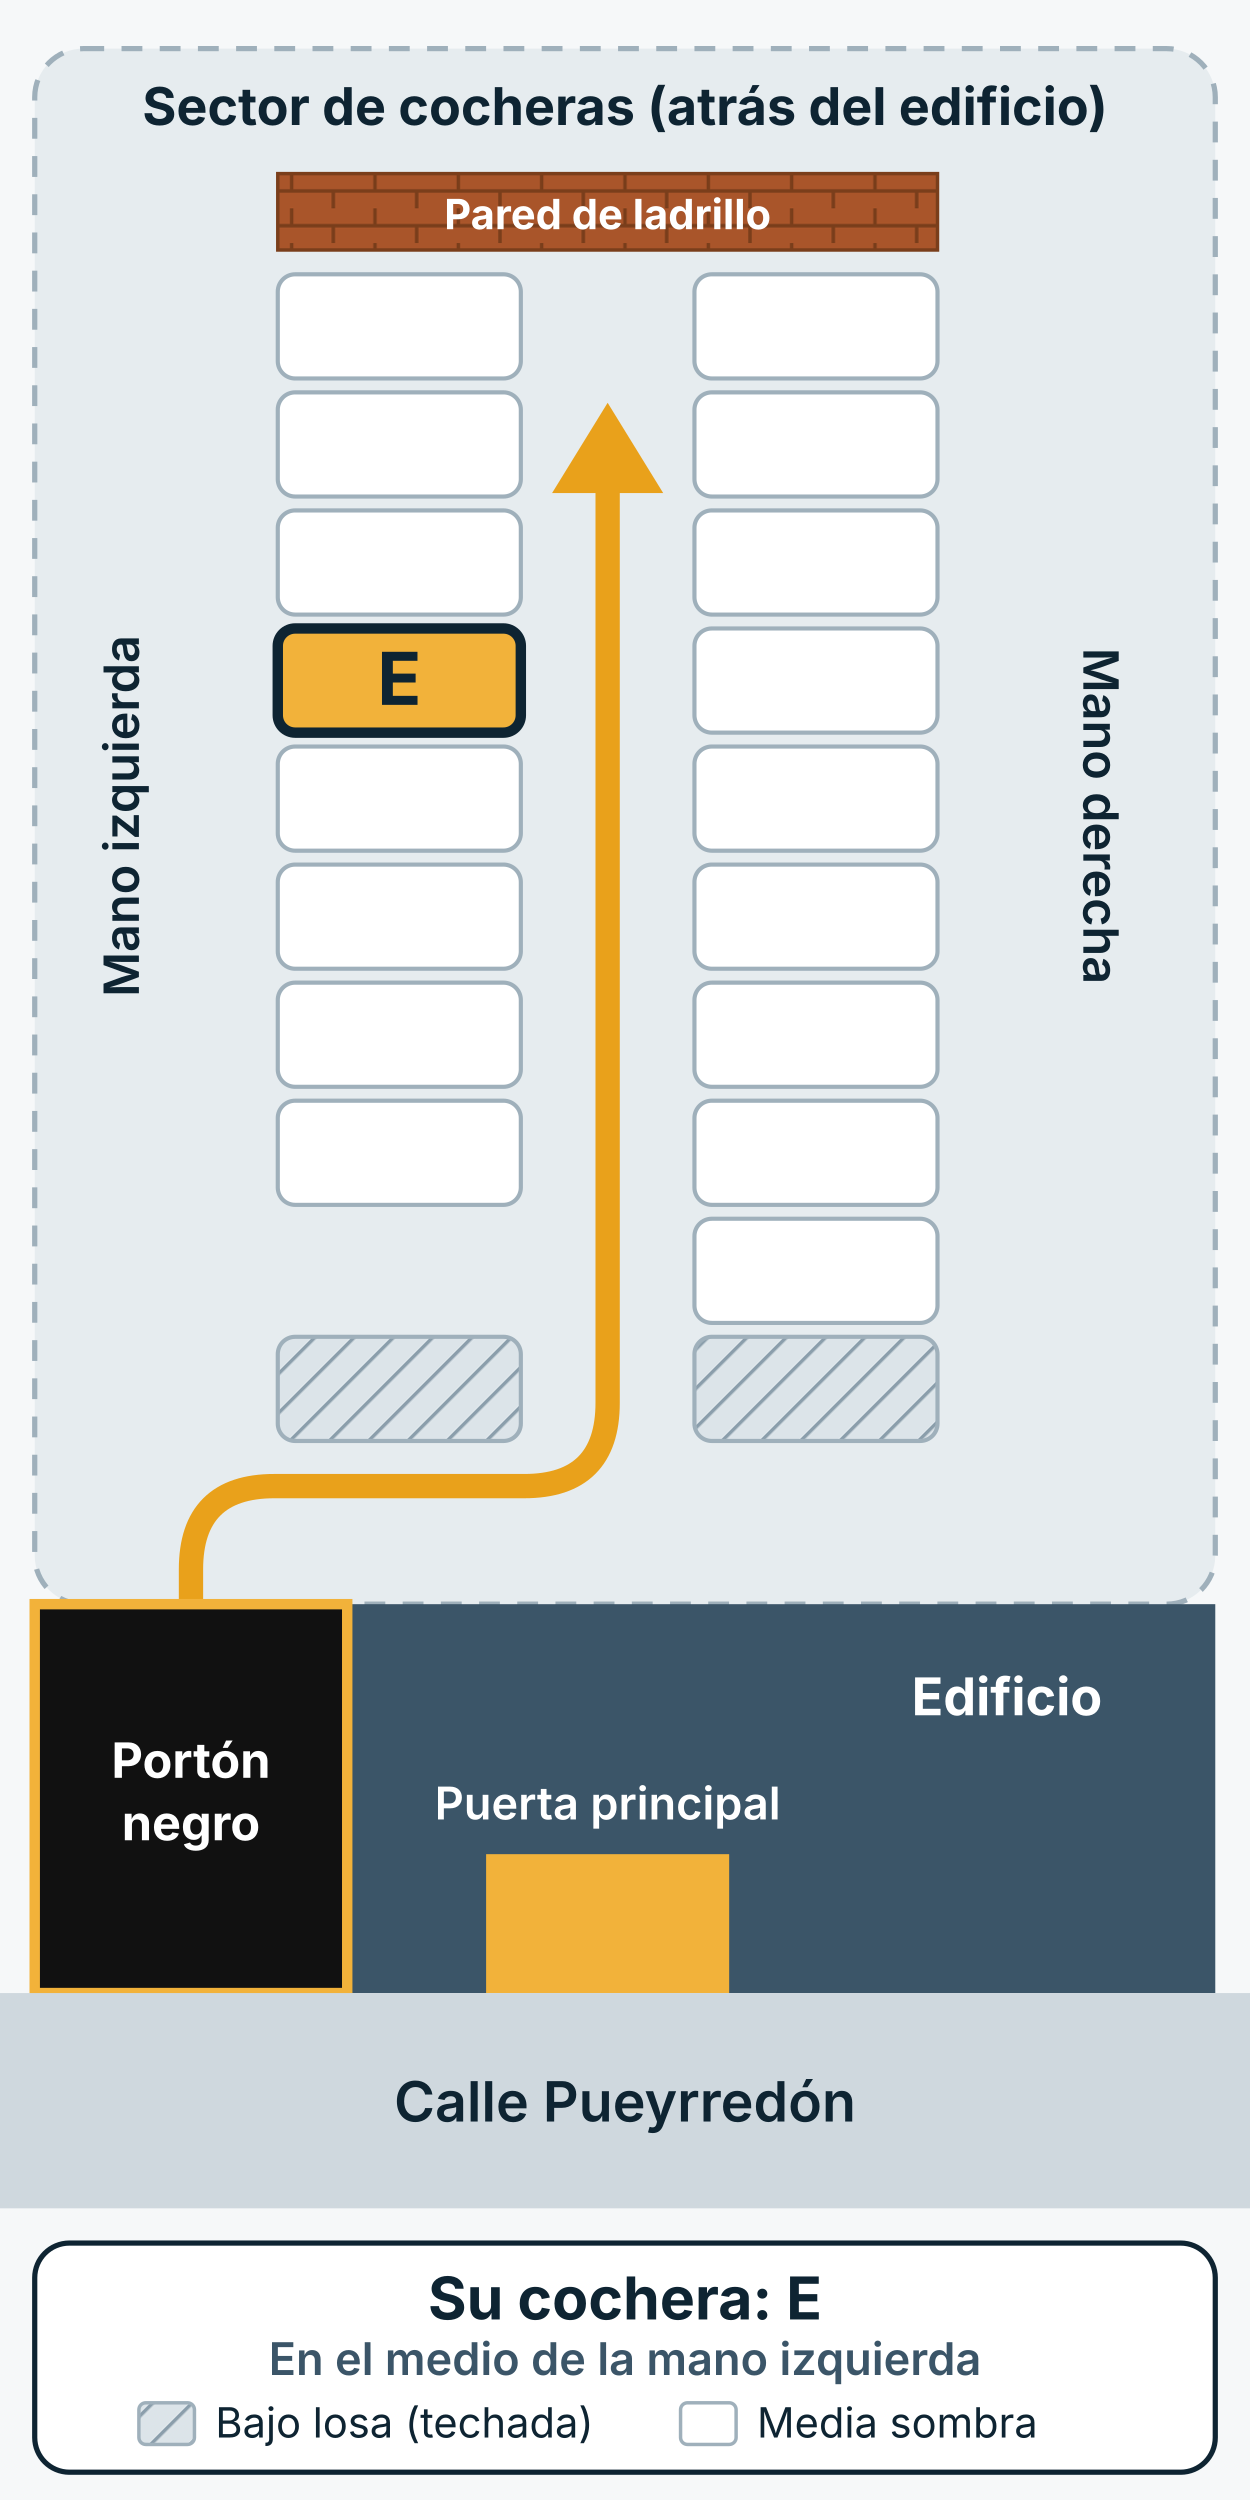
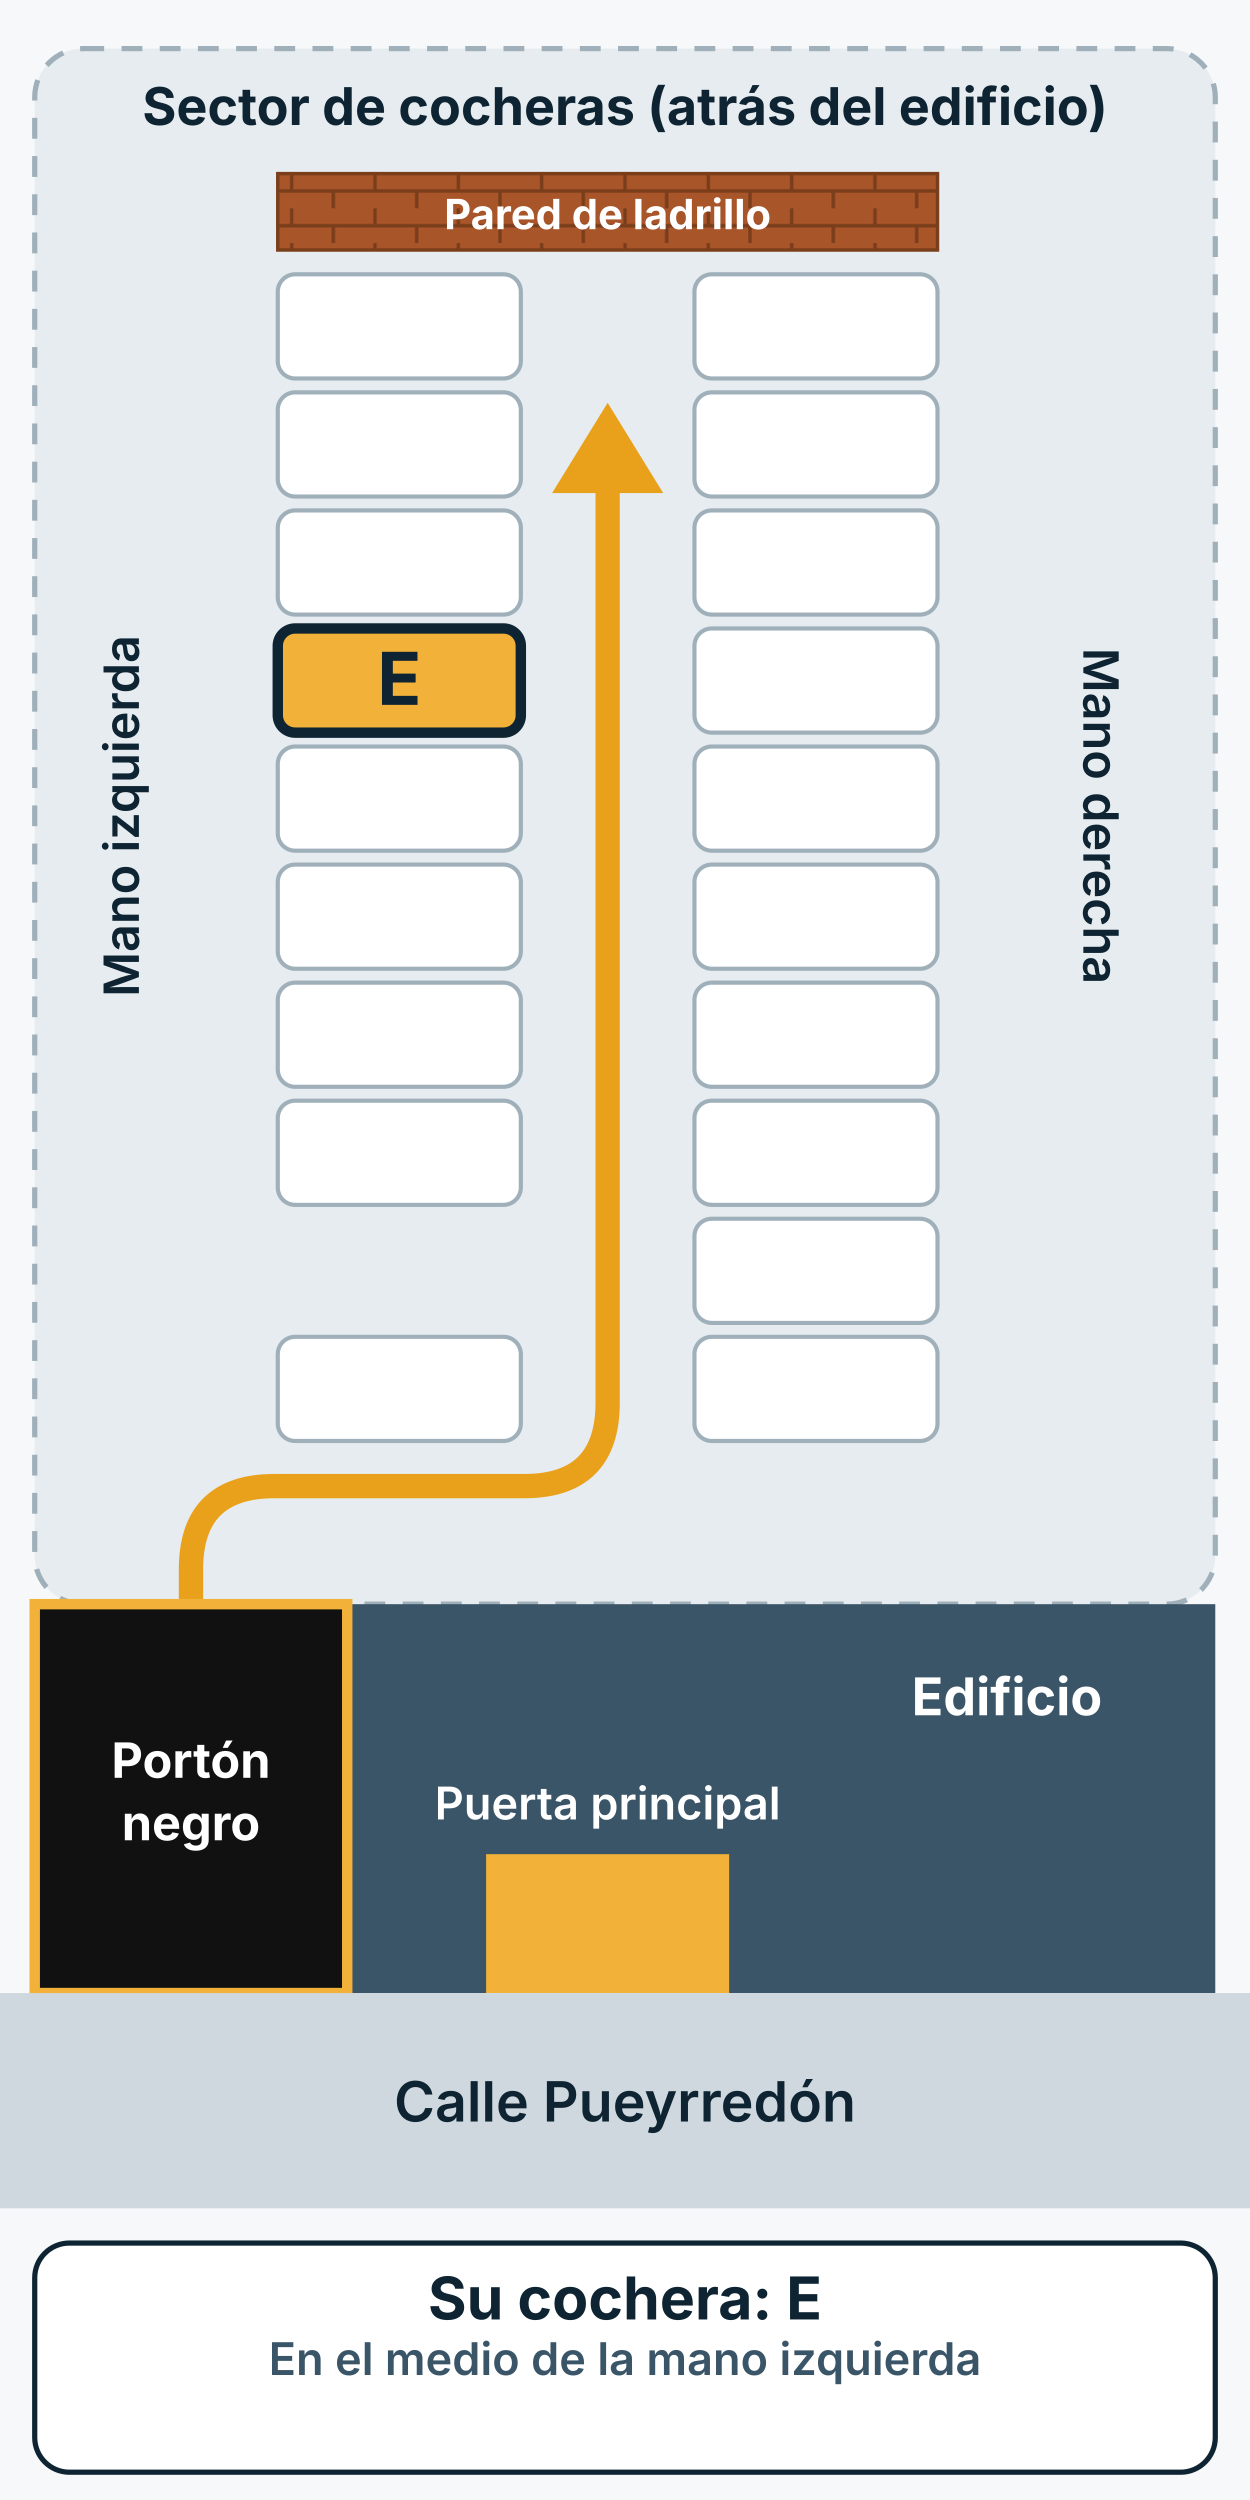
<svg xmlns="http://www.w3.org/2000/svg" width="360" height="720" viewBox="0 0 360 720" role="img" aria-label="Croquis orientativo: se entra por el portón negro, a la izquierda de la puerta principal, y se sigue hacia el fondo; la cochera E está en el medio de la mano izquierda." font-family="Inter,Arial,Helvetica,sans-serif">
  <defs>
    <pattern id="ladrillo" width="24" height="10" patternUnits="userSpaceOnUse">
      <rect width="24" height="10" fill="#A9552A" />
      <path d="M0 5H24M12 0V5M0 5V10M24 5V10" stroke="#7A3E1B" stroke-width="1" fill="none" />
    </pattern>
-     <pattern id="losa" width="8" height="8" patternUnits="userSpaceOnUse" patternTransform="rotate(45)">
-       <rect width="8" height="8" fill="#DCE4E9" />
-       <path d="M0 0V8" stroke="#8DA0AD" stroke-width="2" />
-     </pattern>
  </defs>
  <rect width="360" height="720" fill="#F6F8F9" />
  <rect x="10" y="14" width="340" height="448" rx="14" fill="#E6ECEF" stroke="#9FB0BB" stroke-width="1.5" stroke-dasharray="6 5" />
  <text x="180" y="36" text-anchor="middle" font-size="15" font-weight="700" fill="#0E2432">Sector de cocheras (atrás del edificio)</text>
-   <rect x="80" y="385" width="70" height="30" rx="5" fill="url(#losa)" stroke="#9FB0BB" stroke-width="1.2" />
+   <rect x="80" y="385" width="70" height="30" rx="5" fill="#FFFFFF" stroke="#9FB0BB" stroke-width="1.2" />
  <rect x="80" y="317" width="70" height="30" rx="5" fill="#FFFFFF" stroke="#9FB0BB" stroke-width="1.2" />
  <rect x="80" y="283" width="70" height="30" rx="5" fill="#FFFFFF" stroke="#9FB0BB" stroke-width="1.2" />
  <rect x="80" y="249" width="70" height="30" rx="5" fill="#FFFFFF" stroke="#9FB0BB" stroke-width="1.2" />
  <rect x="80" y="215" width="70" height="30" rx="5" fill="#FFFFFF" stroke="#9FB0BB" stroke-width="1.2" />
  <rect x="80" y="181" width="70" height="30" rx="5" fill="#F2B23A" stroke="#0E2432" stroke-width="3" />
  <text x="115.0" y="203" text-anchor="middle" font-size="21" font-weight="700" fill="#0E2432">E</text>
  <rect x="80" y="147" width="70" height="30" rx="5" fill="#FFFFFF" stroke="#9FB0BB" stroke-width="1.2" />
  <rect x="80" y="113" width="70" height="30" rx="5" fill="#FFFFFF" stroke="#9FB0BB" stroke-width="1.2" />
  <rect x="80" y="79" width="70" height="30" rx="5" fill="#FFFFFF" stroke="#9FB0BB" stroke-width="1.2" />
-   <rect x="200" y="385" width="70" height="30" rx="5" fill="url(#losa)" stroke="#9FB0BB" stroke-width="1.2" />
+   <rect x="200" y="385" width="70" height="30" rx="5" fill="#FFFFFF" stroke="#9FB0BB" stroke-width="1.2" />
  <rect x="200" y="351" width="70" height="30" rx="5" fill="#FFFFFF" stroke="#9FB0BB" stroke-width="1.2" />
  <rect x="200" y="317" width="70" height="30" rx="5" fill="#FFFFFF" stroke="#9FB0BB" stroke-width="1.2" />
  <rect x="200" y="283" width="70" height="30" rx="5" fill="#FFFFFF" stroke="#9FB0BB" stroke-width="1.2" />
  <rect x="200" y="249" width="70" height="30" rx="5" fill="#FFFFFF" stroke="#9FB0BB" stroke-width="1.2" />
  <rect x="200" y="215" width="70" height="30" rx="5" fill="#FFFFFF" stroke="#9FB0BB" stroke-width="1.2" />
  <rect x="200" y="181" width="70" height="30" rx="5" fill="#FFFFFF" stroke="#9FB0BB" stroke-width="1.2" />
  <rect x="200" y="147" width="70" height="30" rx="5" fill="#FFFFFF" stroke="#9FB0BB" stroke-width="1.2" />
  <rect x="200" y="113" width="70" height="30" rx="5" fill="#FFFFFF" stroke="#9FB0BB" stroke-width="1.2" />
  <rect x="200" y="79" width="70" height="30" rx="5" fill="#FFFFFF" stroke="#9FB0BB" stroke-width="1.2" />
  <rect x="80" y="50" width="190" height="22" fill="url(#ladrillo)" stroke="#7A3E1B" stroke-width="1" />
  <text x="175" y="66" text-anchor="middle" font-size="12" font-weight="700" fill="#FFFFFF">Pared de ladrillo</text>
  <path d="M55 556 V452 Q55 428 79 428 H151 Q175 428 175 404 V124" stroke="#E9A11B" stroke-width="7" fill="none" stroke-linecap="round" stroke-linejoin="round" />
  <path d="M159 142 L175 116 L191 142 Z" fill="#E9A11B" />
  <text transform="translate(40 235) rotate(-90)" text-anchor="middle" font-size="14" font-weight="600" fill="#0E2432">Mano izquierda</text>
  <text transform="translate(312 235) rotate(90)" text-anchor="middle" font-size="14" font-weight="600" fill="#0E2432">Mano derecha</text>
  <rect x="100" y="462" width="250" height="112" fill="#3B5568" />
  <text x="290" y="494" text-anchor="middle" font-size="15" font-weight="700" fill="#FFFFFF">Edificio</text>
  <rect x="10" y="462" width="90" height="112" fill="#111111" stroke="#F2B23A" stroke-width="3" />
  <text x="55" y="512" text-anchor="middle" font-size="14" font-weight="700" fill="#FFFFFF">Portón</text>
  <text x="55" y="530" text-anchor="middle" font-size="14" font-weight="700" fill="#FFFFFF">negro</text>
  <rect x="140" y="534" width="70" height="40" fill="#F2B23A" />
  <text x="175" y="524" text-anchor="middle" font-size="13" font-weight="600" fill="#FFFFFF">Puerta principal</text>
  <rect x="0" y="574" width="360" height="62" fill="#CFD8DE" />
  <text x="180" y="611" text-anchor="middle" font-size="16" font-weight="600" fill="#0E2432">Calle Pueyrredón</text>
  <rect x="10" y="646" width="340" height="66" rx="10" fill="#FFFFFF" stroke="#0E2432" stroke-width="1.5" />
  <text x="180" y="668" text-anchor="middle" font-size="17" font-weight="700" fill="#0E2432">Su cochera: E</text>
  <text x="180" y="684" text-anchor="middle" font-size="13" font-weight="600" fill="#3B5568">En el medio de la mano izquierda</text>
-   <rect x="40" y="692" width="16" height="12" rx="2" fill="url(#losa)" stroke="#9FB0BB" />
-   <text x="62" y="702" font-size="12" fill="#0E2432">Bajo losa (techada)</text>
-   <rect x="196" y="692" width="16" height="12" rx="2" fill="#FFFFFF" stroke="#9FB0BB" />
-   <text x="218" y="702" font-size="12" fill="#0E2432">Media sombra</text>
</svg>
